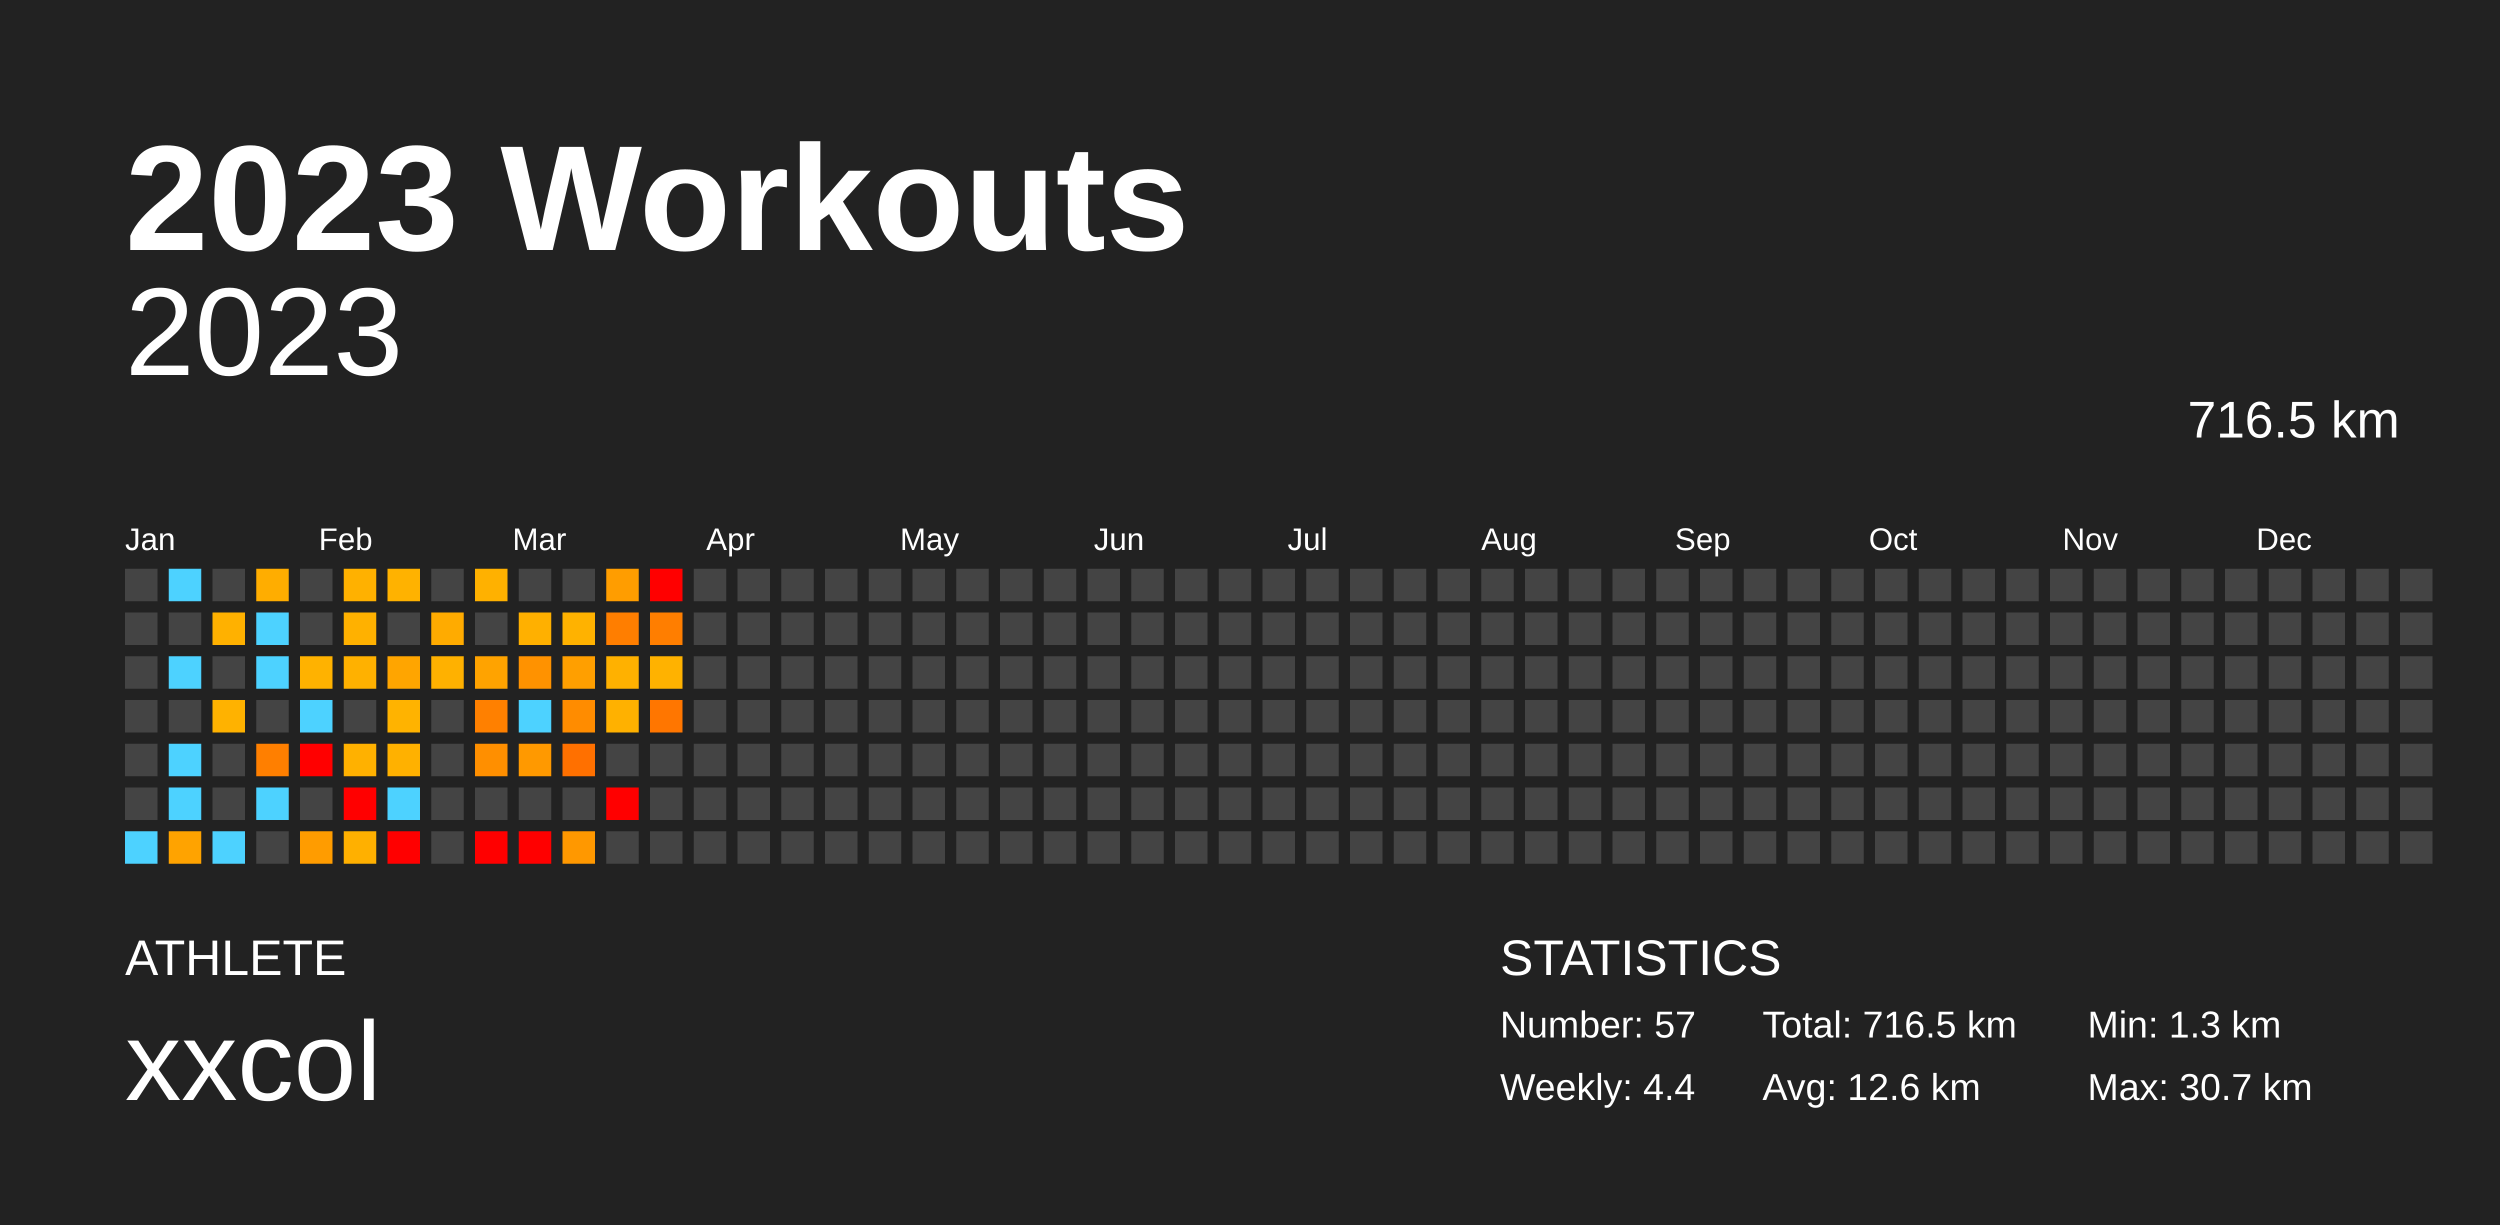
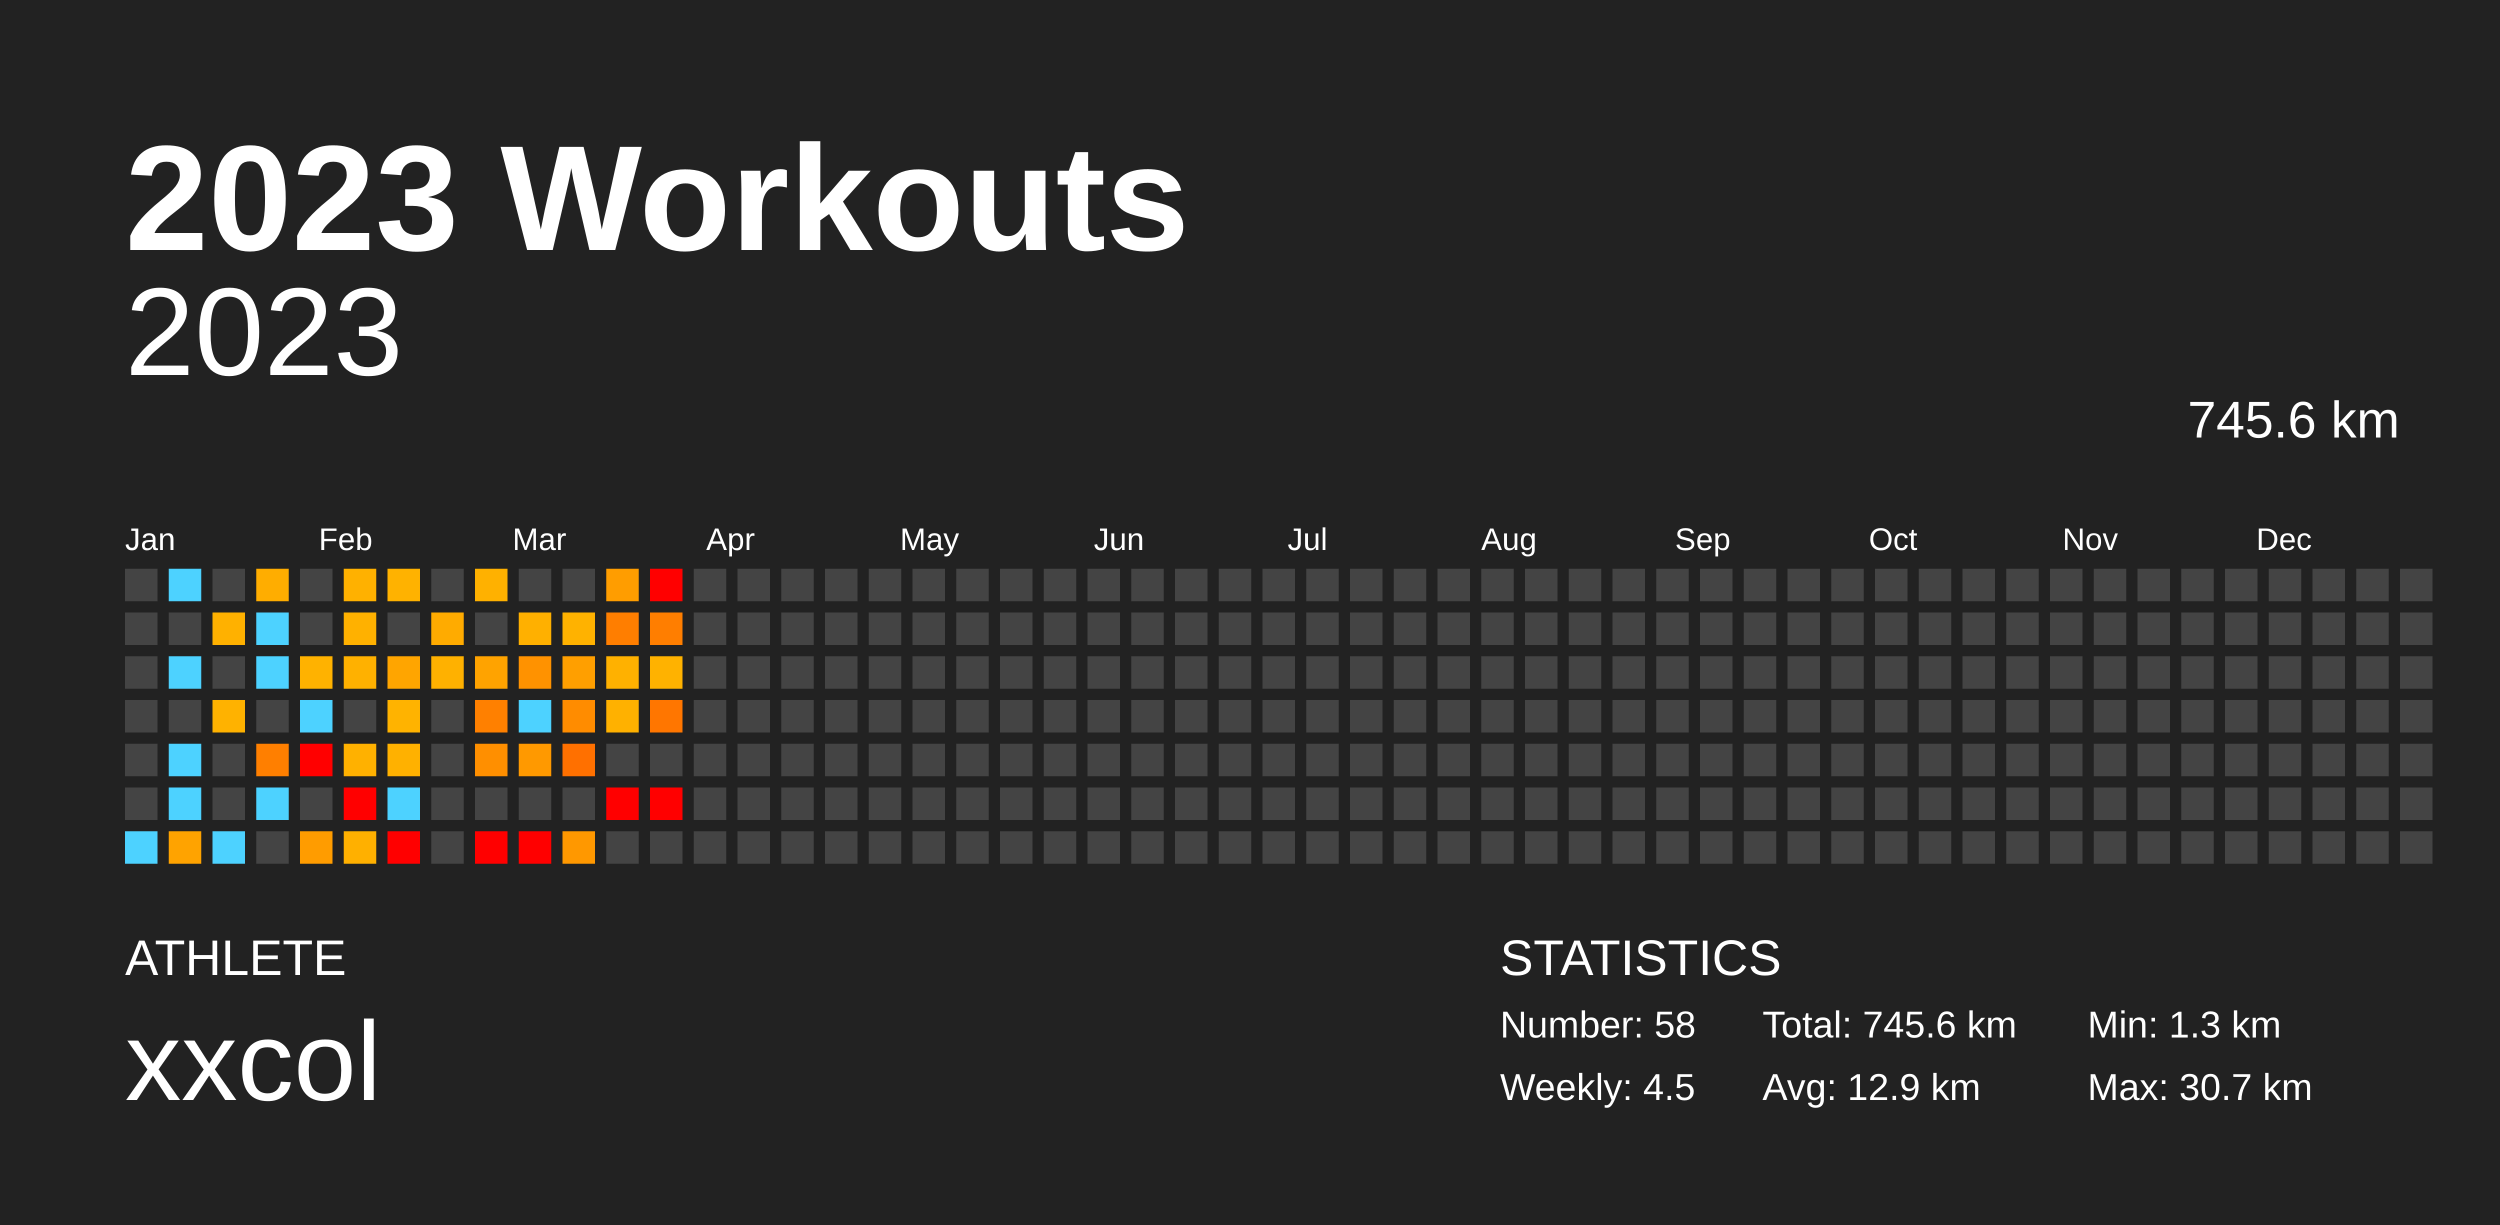
<svg xmlns="http://www.w3.org/2000/svg" baseProfile="full" height="98mm" version="1.1" viewBox="0,0,200,98" width="200mm">
  <defs />
  <rect fill="#222222" height="98" width="200" x="0" y="0" />
  <text fill="#FFFFFF" style="font-size:12px; font-family:Arial; font-weight:bold;" x="10" y="20">2023 Workouts</text>
  <text fill="#FFFFFF" style="font-size:4px; font-family:Arial" x="10" y="78">ATHLETE</text>
  <text fill="#FFFFFF" style="font-size:9px; font-family:Arial" x="10" y="88">xxcol</text>
  <text fill="#FFFFFF" style="font-size:4px; font-family:Arial" x="120" y="78">STATISTICS</text>
-   <text fill="#FFFFFF" style="font-size:3px; font-family:Arial" x="120" y="83">Number: 57</text>
-   <text fill="#FFFFFF" style="font-size:3px; font-family:Arial" x="120" y="88">Weekly: 4.4</text>
-   <text fill="#FFFFFF" style="font-size:3px; font-family:Arial" x="141" y="83">Total: 716.5 km</text>
-   <text fill="#FFFFFF" style="font-size:3px; font-family:Arial" x="141" y="88">Avg: 12.6 km</text>
+   <text fill="#FFFFFF" style="font-size:3px; font-family:Arial" x="120" y="83">Number: 58</text>
+   <text fill="#FFFFFF" style="font-size:3px; font-family:Arial" x="120" y="88">Weekly: 4.5</text>
+   <text fill="#FFFFFF" style="font-size:3px; font-family:Arial" x="141" y="83">Total: 745.6 km</text>
+   <text fill="#FFFFFF" style="font-size:3px; font-family:Arial" x="141" y="88">Avg: 12.9 km</text>
  <text fill="#FFFFFF" style="font-size:3px; font-family:Arial" x="167" y="83">Min: 1.3 km</text>
  <text fill="#FFFFFF" style="font-size:3px; font-family:Arial" x="167" y="88">Max: 30.7 km</text>
  <text alignment-baseline="hanging" fill="#FFFFFF" style="font-size:10.0px; font-family:Arial;" x="10" y="30">2023</text>
-   <text alignment-baseline="hanging" fill="#FFFFFF" style="font-size:4.125px; font-family:Arial;" x="175" y="35">716.5 km</text>
+   <text alignment-baseline="hanging" fill="#FFFFFF" style="font-size:4.125px; font-family:Arial;" x="175" y="35">745.6 km</text>
  <text fill="#FFFFFF" style="font-size:2.5px; font-family:Arial" x="10.0" y="44">Jan</text>
  <text fill="#FFFFFF" style="font-size:2.5px; font-family:Arial" x="25.5" y="44">Feb</text>
  <text fill="#FFFFFF" style="font-size:2.5px; font-family:Arial" x="41.0" y="44">Mar</text>
  <text fill="#FFFFFF" style="font-size:2.5px; font-family:Arial" x="56.5" y="44">Apr</text>
  <text fill="#FFFFFF" style="font-size:2.5px; font-family:Arial" x="72.0" y="44">May</text>
  <text fill="#FFFFFF" style="font-size:2.5px; font-family:Arial" x="87.5" y="44">Jun</text>
  <text fill="#FFFFFF" style="font-size:2.5px; font-family:Arial" x="103.0" y="44">Jul</text>
  <text fill="#FFFFFF" style="font-size:2.5px; font-family:Arial" x="118.5" y="44">Aug</text>
  <text fill="#FFFFFF" style="font-size:2.5px; font-family:Arial" x="134.0" y="44">Sep</text>
  <text fill="#FFFFFF" style="font-size:2.5px; font-family:Arial" x="149.5" y="44">Oct</text>
  <text fill="#FFFFFF" style="font-size:2.5px; font-family:Arial" x="165.0" y="44">Nov</text>
  <text fill="#FFFFFF" style="font-size:2.5px; font-family:Arial" x="180.5" y="44">Dec</text>
  <rect fill="#444444" height="2.6" width="2.6" x="10.0" y="45.5" />
  <rect fill="#444444" height="2.6" width="2.6" x="10.0" y="49.0" />
  <rect fill="#444444" height="2.6" width="2.6" x="10.0" y="52.5" />
  <rect fill="#444444" height="2.6" width="2.6" x="10.0" y="56.0" />
  <rect fill="#444444" height="2.6" width="2.6" x="10.0" y="59.5" />
  <rect fill="#444444" height="2.6" width="2.6" x="10.0" y="63.0" />
  <rect fill="#4dd2ff" height="2.6" width="2.6" x="10.0" y="66.5" />
  <rect fill="#4dd2ff" height="2.6" width="2.6" x="13.5" y="45.5" />
  <rect fill="#444444" height="2.6" width="2.6" x="13.5" y="49.0" />
  <rect fill="#4dd2ff" height="2.6" width="2.6" x="13.5" y="52.5" />
  <rect fill="#444444" height="2.6" width="2.6" x="13.5" y="56.0" />
  <rect fill="#4dd2ff" height="2.6" width="2.6" x="13.5" y="59.5" />
  <rect fill="#4dd2ff" height="2.6" width="2.6" x="13.5" y="63.0" />
  <rect fill="#ffa300" height="2.6" width="2.6" x="13.5" y="66.5" />
  <rect fill="#444444" height="2.6" width="2.6" x="17.0" y="45.5" />
  <rect fill="#ffb100" height="2.6" width="2.6" x="17.0" y="49.0" />
  <rect fill="#444444" height="2.6" width="2.6" x="17.0" y="52.5" />
  <rect fill="#ffb200" height="2.6" width="2.6" x="17.0" y="56.0" />
  <rect fill="#444444" height="2.6" width="2.6" x="17.0" y="59.5" />
  <rect fill="#444444" height="2.6" width="2.6" x="17.0" y="63.0" />
  <rect fill="#4dd2ff" height="2.6" width="2.6" x="17.0" y="66.5" />
  <rect fill="#ffad00" height="2.6" width="2.6" x="20.5" y="45.5" />
  <rect fill="#4dd2ff" height="2.6" width="2.6" x="20.5" y="49.0" />
  <rect fill="#4dd2ff" height="2.6" width="2.6" x="20.5" y="52.5" />
  <rect fill="#444444" height="2.6" width="2.6" x="20.5" y="56.0" />
  <rect fill="#ff7f00" height="2.6" width="2.6" x="20.5" y="59.5" />
  <rect fill="#4dd2ff" height="2.6" width="2.6" x="20.5" y="63.0" />
  <rect fill="#444444" height="2.6" width="2.6" x="20.5" y="66.5" />
  <rect fill="#444444" height="2.6" width="2.6" x="24.0" y="45.5" />
  <rect fill="#444444" height="2.6" width="2.6" x="24.0" y="49.0" />
  <rect fill="#ffb200" height="2.6" width="2.6" x="24.0" y="52.5" />
  <rect fill="#4dd2ff" height="2.6" width="2.6" x="24.0" y="56.0" />
  <rect fill="red" height="2.6" width="2.6" x="24.0" y="59.5" />
  <rect fill="#444444" height="2.6" width="2.6" x="24.0" y="63.0" />
  <rect fill="#ff9c00" height="2.6" width="2.6" x="24.0" y="66.5" />
  <rect fill="#ffb100" height="2.6" width="2.6" x="27.5" y="45.5" />
  <rect fill="#ffb100" height="2.6" width="2.6" x="27.5" y="49.0" />
  <rect fill="#ffb100" height="2.6" width="2.6" x="27.5" y="52.5" />
  <rect fill="#444444" height="2.6" width="2.6" x="27.5" y="56.0" />
  <rect fill="#ffb100" height="2.6" width="2.6" x="27.5" y="59.5" />
  <rect fill="red" height="2.6" width="2.6" x="27.5" y="63.0" />
  <rect fill="#ffb000" height="2.6" width="2.6" x="27.5" y="66.5" />
  <rect fill="#ffb200" height="2.6" width="2.6" x="31.0" y="45.5" />
  <rect fill="#444444" height="2.6" width="2.6" x="31.0" y="49.0" />
  <rect fill="#ffa500" height="2.6" width="2.6" x="31.0" y="52.5" />
  <rect fill="#ffb300" height="2.6" width="2.6" x="31.0" y="56.0" />
  <rect fill="#ffb100" height="2.6" width="2.6" x="31.0" y="59.5" />
  <rect fill="#4dd2ff" height="2.6" width="2.6" x="31.0" y="63.0" />
  <rect fill="red" height="2.6" width="2.6" x="31.0" y="66.5" />
  <rect fill="#444444" height="2.6" width="2.6" x="34.5" y="45.5" />
  <rect fill="#ffab00" height="2.6" width="2.6" x="34.5" y="49.0" />
  <rect fill="#ffb100" height="2.6" width="2.6" x="34.5" y="52.5" />
  <rect fill="#444444" height="2.6" width="2.6" x="34.5" y="56.0" />
  <rect fill="#444444" height="2.6" width="2.6" x="34.5" y="59.5" />
  <rect fill="#444444" height="2.6" width="2.6" x="34.5" y="63.0" />
  <rect fill="#444444" height="2.6" width="2.6" x="34.5" y="66.5" />
  <rect fill="#ffb100" height="2.6" width="2.6" x="38.0" y="45.5" />
  <rect fill="#444444" height="2.6" width="2.6" x="38.0" y="49.0" />
  <rect fill="#ffa300" height="2.6" width="2.6" x="38.0" y="52.5" />
  <rect fill="#ff8000" height="2.6" width="2.6" x="38.0" y="56.0" />
  <rect fill="#ff8f00" height="2.6" width="2.6" x="38.0" y="59.5" />
  <rect fill="#444444" height="2.6" width="2.6" x="38.0" y="63.0" />
  <rect fill="red" height="2.6" width="2.6" x="38.0" y="66.5" />
  <rect fill="#444444" height="2.6" width="2.6" x="41.5" y="45.5" />
  <rect fill="#ffb000" height="2.6" width="2.6" x="41.5" y="49.0" />
  <rect fill="#ff9200" height="2.6" width="2.6" x="41.5" y="52.5" />
  <rect fill="#4dd2ff" height="2.6" width="2.6" x="41.5" y="56.0" />
  <rect fill="#ff9900" height="2.6" width="2.6" x="41.5" y="59.5" />
  <rect fill="#444444" height="2.6" width="2.6" x="41.5" y="63.0" />
  <rect fill="red" height="2.6" width="2.6" x="41.5" y="66.5" />
  <rect fill="#444444" height="2.6" width="2.6" x="45.0" y="45.5" />
  <rect fill="#ffb200" height="2.6" width="2.6" x="45.0" y="49.0" />
  <rect fill="#ff9f00" height="2.6" width="2.6" x="45.0" y="52.5" />
  <rect fill="#ff8c00" height="2.6" width="2.6" x="45.0" y="56.0" />
  <rect fill="#ff7000" height="2.6" width="2.6" x="45.0" y="59.5" />
  <rect fill="#444444" height="2.6" width="2.6" x="45.0" y="63.0" />
  <rect fill="#ff9800" height="2.6" width="2.6" x="45.0" y="66.5" />
  <rect fill="#ff9d00" height="2.6" width="2.6" x="48.5" y="45.5" />
  <rect fill="#ff7e00" height="2.6" width="2.6" x="48.5" y="49.0" />
  <rect fill="#ffb100" height="2.6" width="2.6" x="48.5" y="52.5" />
  <rect fill="#ffb100" height="2.6" width="2.6" x="48.5" y="56.0" />
  <rect fill="#444444" height="2.6" width="2.6" x="48.5" y="59.5" />
  <rect fill="red" height="2.6" width="2.6" x="48.5" y="63.0" />
  <rect fill="#444444" height="2.6" width="2.6" x="48.5" y="66.5" />
  <rect fill="red" height="2.6" width="2.6" x="52.0" y="45.5" />
  <rect fill="#ff7e00" height="2.6" width="2.6" x="52.0" y="49.0" />
  <rect fill="#ffb200" height="2.6" width="2.6" x="52.0" y="52.5" />
  <rect fill="#ff7600" height="2.6" width="2.6" x="52.0" y="56.0" />
  <rect fill="#444444" height="2.6" width="2.6" x="52.0" y="59.5" />
-   <rect fill="#444444" height="2.6" width="2.6" x="52.0" y="63.0" />
+   <rect fill="red" height="2.6" width="2.6" x="52.0" y="63.0" />
  <rect fill="#444444" height="2.6" width="2.6" x="52.0" y="66.5" />
  <rect fill="#444444" height="2.6" width="2.6" x="55.5" y="45.5" />
  <rect fill="#444444" height="2.6" width="2.6" x="55.5" y="49.0" />
  <rect fill="#444444" height="2.6" width="2.6" x="55.5" y="52.5" />
  <rect fill="#444444" height="2.6" width="2.6" x="55.5" y="56.0" />
  <rect fill="#444444" height="2.6" width="2.6" x="55.5" y="59.5" />
  <rect fill="#444444" height="2.6" width="2.6" x="55.5" y="63.0" />
  <rect fill="#444444" height="2.6" width="2.6" x="55.5" y="66.5" />
  <rect fill="#444444" height="2.6" width="2.6" x="59.0" y="45.5" />
  <rect fill="#444444" height="2.6" width="2.6" x="59.0" y="49.0" />
  <rect fill="#444444" height="2.6" width="2.6" x="59.0" y="52.5" />
  <rect fill="#444444" height="2.6" width="2.6" x="59.0" y="56.0" />
  <rect fill="#444444" height="2.6" width="2.6" x="59.0" y="59.5" />
  <rect fill="#444444" height="2.6" width="2.6" x="59.0" y="63.0" />
  <rect fill="#444444" height="2.6" width="2.6" x="59.0" y="66.5" />
  <rect fill="#444444" height="2.6" width="2.6" x="62.5" y="45.5" />
  <rect fill="#444444" height="2.6" width="2.6" x="62.5" y="49.0" />
  <rect fill="#444444" height="2.6" width="2.6" x="62.5" y="52.5" />
  <rect fill="#444444" height="2.6" width="2.6" x="62.5" y="56.0" />
  <rect fill="#444444" height="2.6" width="2.6" x="62.5" y="59.5" />
  <rect fill="#444444" height="2.6" width="2.6" x="62.5" y="63.0" />
  <rect fill="#444444" height="2.6" width="2.6" x="62.5" y="66.5" />
  <rect fill="#444444" height="2.6" width="2.6" x="66.0" y="45.5" />
  <rect fill="#444444" height="2.6" width="2.6" x="66.0" y="49.0" />
  <rect fill="#444444" height="2.6" width="2.6" x="66.0" y="52.5" />
  <rect fill="#444444" height="2.6" width="2.6" x="66.0" y="56.0" />
  <rect fill="#444444" height="2.6" width="2.6" x="66.0" y="59.5" />
  <rect fill="#444444" height="2.6" width="2.6" x="66.0" y="63.0" />
  <rect fill="#444444" height="2.6" width="2.6" x="66.0" y="66.5" />
  <rect fill="#444444" height="2.6" width="2.6" x="69.5" y="45.5" />
  <rect fill="#444444" height="2.6" width="2.6" x="69.5" y="49.0" />
  <rect fill="#444444" height="2.6" width="2.6" x="69.5" y="52.5" />
  <rect fill="#444444" height="2.6" width="2.6" x="69.5" y="56.0" />
  <rect fill="#444444" height="2.6" width="2.6" x="69.5" y="59.5" />
  <rect fill="#444444" height="2.6" width="2.6" x="69.5" y="63.0" />
  <rect fill="#444444" height="2.6" width="2.6" x="69.5" y="66.5" />
  <rect fill="#444444" height="2.6" width="2.6" x="73.0" y="45.5" />
  <rect fill="#444444" height="2.6" width="2.6" x="73.0" y="49.0" />
  <rect fill="#444444" height="2.6" width="2.6" x="73.0" y="52.5" />
  <rect fill="#444444" height="2.6" width="2.6" x="73.0" y="56.0" />
  <rect fill="#444444" height="2.6" width="2.6" x="73.0" y="59.5" />
  <rect fill="#444444" height="2.6" width="2.6" x="73.0" y="63.0" />
  <rect fill="#444444" height="2.6" width="2.6" x="73.0" y="66.5" />
  <rect fill="#444444" height="2.6" width="2.6" x="76.5" y="45.5" />
  <rect fill="#444444" height="2.6" width="2.6" x="76.5" y="49.0" />
  <rect fill="#444444" height="2.6" width="2.6" x="76.5" y="52.5" />
  <rect fill="#444444" height="2.6" width="2.6" x="76.5" y="56.0" />
  <rect fill="#444444" height="2.6" width="2.6" x="76.5" y="59.5" />
  <rect fill="#444444" height="2.6" width="2.6" x="76.5" y="63.0" />
  <rect fill="#444444" height="2.6" width="2.6" x="76.5" y="66.5" />
  <rect fill="#444444" height="2.6" width="2.6" x="80.0" y="45.5" />
  <rect fill="#444444" height="2.6" width="2.6" x="80.0" y="49.0" />
  <rect fill="#444444" height="2.6" width="2.6" x="80.0" y="52.5" />
  <rect fill="#444444" height="2.6" width="2.6" x="80.0" y="56.0" />
  <rect fill="#444444" height="2.6" width="2.6" x="80.0" y="59.5" />
  <rect fill="#444444" height="2.6" width="2.6" x="80.0" y="63.0" />
  <rect fill="#444444" height="2.6" width="2.6" x="80.0" y="66.5" />
  <rect fill="#444444" height="2.6" width="2.6" x="83.5" y="45.5" />
  <rect fill="#444444" height="2.6" width="2.6" x="83.5" y="49.0" />
  <rect fill="#444444" height="2.6" width="2.6" x="83.5" y="52.5" />
  <rect fill="#444444" height="2.6" width="2.6" x="83.5" y="56.0" />
  <rect fill="#444444" height="2.6" width="2.6" x="83.5" y="59.5" />
  <rect fill="#444444" height="2.6" width="2.6" x="83.5" y="63.0" />
  <rect fill="#444444" height="2.6" width="2.6" x="83.5" y="66.5" />
  <rect fill="#444444" height="2.6" width="2.6" x="87.0" y="45.5" />
  <rect fill="#444444" height="2.6" width="2.6" x="87.0" y="49.0" />
  <rect fill="#444444" height="2.6" width="2.6" x="87.0" y="52.5" />
  <rect fill="#444444" height="2.6" width="2.6" x="87.0" y="56.0" />
  <rect fill="#444444" height="2.6" width="2.6" x="87.0" y="59.5" />
  <rect fill="#444444" height="2.6" width="2.6" x="87.0" y="63.0" />
  <rect fill="#444444" height="2.6" width="2.6" x="87.0" y="66.5" />
  <rect fill="#444444" height="2.6" width="2.6" x="90.5" y="45.5" />
  <rect fill="#444444" height="2.6" width="2.6" x="90.5" y="49.0" />
  <rect fill="#444444" height="2.6" width="2.6" x="90.5" y="52.5" />
  <rect fill="#444444" height="2.6" width="2.6" x="90.5" y="56.0" />
  <rect fill="#444444" height="2.6" width="2.6" x="90.5" y="59.5" />
  <rect fill="#444444" height="2.6" width="2.6" x="90.5" y="63.0" />
  <rect fill="#444444" height="2.6" width="2.6" x="90.5" y="66.5" />
  <rect fill="#444444" height="2.6" width="2.6" x="94.0" y="45.5" />
  <rect fill="#444444" height="2.6" width="2.6" x="94.0" y="49.0" />
  <rect fill="#444444" height="2.6" width="2.6" x="94.0" y="52.5" />
  <rect fill="#444444" height="2.6" width="2.6" x="94.0" y="56.0" />
  <rect fill="#444444" height="2.6" width="2.6" x="94.0" y="59.5" />
  <rect fill="#444444" height="2.6" width="2.6" x="94.0" y="63.0" />
  <rect fill="#444444" height="2.6" width="2.6" x="94.0" y="66.5" />
  <rect fill="#444444" height="2.6" width="2.6" x="97.5" y="45.5" />
  <rect fill="#444444" height="2.6" width="2.6" x="97.5" y="49.0" />
  <rect fill="#444444" height="2.6" width="2.6" x="97.5" y="52.5" />
  <rect fill="#444444" height="2.6" width="2.6" x="97.5" y="56.0" />
  <rect fill="#444444" height="2.6" width="2.6" x="97.5" y="59.5" />
  <rect fill="#444444" height="2.6" width="2.6" x="97.5" y="63.0" />
  <rect fill="#444444" height="2.6" width="2.6" x="97.5" y="66.5" />
  <rect fill="#444444" height="2.6" width="2.6" x="101.0" y="45.5" />
  <rect fill="#444444" height="2.6" width="2.6" x="101.0" y="49.0" />
  <rect fill="#444444" height="2.6" width="2.6" x="101.0" y="52.5" />
  <rect fill="#444444" height="2.6" width="2.6" x="101.0" y="56.0" />
  <rect fill="#444444" height="2.6" width="2.6" x="101.0" y="59.5" />
  <rect fill="#444444" height="2.6" width="2.6" x="101.0" y="63.0" />
  <rect fill="#444444" height="2.6" width="2.6" x="101.0" y="66.5" />
  <rect fill="#444444" height="2.6" width="2.6" x="104.5" y="45.5" />
  <rect fill="#444444" height="2.6" width="2.6" x="104.5" y="49.0" />
  <rect fill="#444444" height="2.6" width="2.6" x="104.5" y="52.5" />
  <rect fill="#444444" height="2.6" width="2.6" x="104.5" y="56.0" />
  <rect fill="#444444" height="2.6" width="2.6" x="104.5" y="59.5" />
  <rect fill="#444444" height="2.6" width="2.6" x="104.5" y="63.0" />
  <rect fill="#444444" height="2.6" width="2.6" x="104.5" y="66.5" />
  <rect fill="#444444" height="2.6" width="2.6" x="108.0" y="45.5" />
  <rect fill="#444444" height="2.6" width="2.6" x="108.0" y="49.0" />
  <rect fill="#444444" height="2.6" width="2.6" x="108.0" y="52.5" />
  <rect fill="#444444" height="2.6" width="2.6" x="108.0" y="56.0" />
  <rect fill="#444444" height="2.6" width="2.6" x="108.0" y="59.5" />
  <rect fill="#444444" height="2.6" width="2.6" x="108.0" y="63.0" />
  <rect fill="#444444" height="2.6" width="2.6" x="108.0" y="66.5" />
  <rect fill="#444444" height="2.6" width="2.6" x="111.5" y="45.5" />
  <rect fill="#444444" height="2.6" width="2.6" x="111.5" y="49.0" />
  <rect fill="#444444" height="2.6" width="2.6" x="111.5" y="52.5" />
  <rect fill="#444444" height="2.6" width="2.6" x="111.5" y="56.0" />
  <rect fill="#444444" height="2.6" width="2.6" x="111.5" y="59.5" />
  <rect fill="#444444" height="2.6" width="2.6" x="111.5" y="63.0" />
  <rect fill="#444444" height="2.6" width="2.6" x="111.5" y="66.5" />
  <rect fill="#444444" height="2.6" width="2.6" x="115.0" y="45.5" />
  <rect fill="#444444" height="2.6" width="2.6" x="115.0" y="49.0" />
  <rect fill="#444444" height="2.6" width="2.6" x="115.0" y="52.5" />
  <rect fill="#444444" height="2.6" width="2.6" x="115.0" y="56.0" />
  <rect fill="#444444" height="2.6" width="2.6" x="115.0" y="59.5" />
  <rect fill="#444444" height="2.6" width="2.6" x="115.0" y="63.0" />
  <rect fill="#444444" height="2.6" width="2.6" x="115.0" y="66.5" />
  <rect fill="#444444" height="2.6" width="2.6" x="118.5" y="45.5" />
  <rect fill="#444444" height="2.6" width="2.6" x="118.5" y="49.0" />
  <rect fill="#444444" height="2.6" width="2.6" x="118.5" y="52.5" />
  <rect fill="#444444" height="2.6" width="2.6" x="118.5" y="56.0" />
  <rect fill="#444444" height="2.6" width="2.6" x="118.5" y="59.5" />
  <rect fill="#444444" height="2.6" width="2.6" x="118.5" y="63.0" />
  <rect fill="#444444" height="2.6" width="2.6" x="118.5" y="66.5" />
  <rect fill="#444444" height="2.6" width="2.6" x="122.0" y="45.5" />
  <rect fill="#444444" height="2.6" width="2.6" x="122.0" y="49.0" />
  <rect fill="#444444" height="2.6" width="2.6" x="122.0" y="52.5" />
  <rect fill="#444444" height="2.6" width="2.6" x="122.0" y="56.0" />
  <rect fill="#444444" height="2.6" width="2.6" x="122.0" y="59.5" />
  <rect fill="#444444" height="2.6" width="2.6" x="122.0" y="63.0" />
  <rect fill="#444444" height="2.6" width="2.6" x="122.0" y="66.5" />
  <rect fill="#444444" height="2.6" width="2.6" x="125.5" y="45.5" />
  <rect fill="#444444" height="2.6" width="2.6" x="125.5" y="49.0" />
  <rect fill="#444444" height="2.6" width="2.6" x="125.5" y="52.5" />
  <rect fill="#444444" height="2.6" width="2.6" x="125.5" y="56.0" />
  <rect fill="#444444" height="2.6" width="2.6" x="125.5" y="59.5" />
  <rect fill="#444444" height="2.6" width="2.6" x="125.5" y="63.0" />
  <rect fill="#444444" height="2.6" width="2.6" x="125.5" y="66.5" />
  <rect fill="#444444" height="2.6" width="2.6" x="129.0" y="45.5" />
  <rect fill="#444444" height="2.6" width="2.6" x="129.0" y="49.0" />
  <rect fill="#444444" height="2.6" width="2.6" x="129.0" y="52.5" />
  <rect fill="#444444" height="2.6" width="2.6" x="129.0" y="56.0" />
  <rect fill="#444444" height="2.6" width="2.6" x="129.0" y="59.5" />
  <rect fill="#444444" height="2.6" width="2.6" x="129.0" y="63.0" />
  <rect fill="#444444" height="2.6" width="2.6" x="129.0" y="66.5" />
  <rect fill="#444444" height="2.6" width="2.6" x="132.5" y="45.5" />
  <rect fill="#444444" height="2.6" width="2.6" x="132.5" y="49.0" />
  <rect fill="#444444" height="2.6" width="2.6" x="132.5" y="52.5" />
  <rect fill="#444444" height="2.6" width="2.6" x="132.5" y="56.0" />
  <rect fill="#444444" height="2.6" width="2.6" x="132.5" y="59.5" />
  <rect fill="#444444" height="2.6" width="2.6" x="132.5" y="63.0" />
  <rect fill="#444444" height="2.6" width="2.6" x="132.5" y="66.5" />
  <rect fill="#444444" height="2.6" width="2.6" x="136.0" y="45.5" />
  <rect fill="#444444" height="2.6" width="2.6" x="136.0" y="49.0" />
  <rect fill="#444444" height="2.6" width="2.6" x="136.0" y="52.5" />
  <rect fill="#444444" height="2.6" width="2.6" x="136.0" y="56.0" />
  <rect fill="#444444" height="2.6" width="2.6" x="136.0" y="59.5" />
  <rect fill="#444444" height="2.6" width="2.6" x="136.0" y="63.0" />
  <rect fill="#444444" height="2.6" width="2.6" x="136.0" y="66.5" />
  <rect fill="#444444" height="2.6" width="2.6" x="139.5" y="45.5" />
  <rect fill="#444444" height="2.6" width="2.6" x="139.5" y="49.0" />
  <rect fill="#444444" height="2.6" width="2.6" x="139.5" y="52.5" />
  <rect fill="#444444" height="2.6" width="2.6" x="139.5" y="56.0" />
  <rect fill="#444444" height="2.6" width="2.6" x="139.5" y="59.5" />
  <rect fill="#444444" height="2.6" width="2.6" x="139.5" y="63.0" />
  <rect fill="#444444" height="2.6" width="2.6" x="139.5" y="66.5" />
  <rect fill="#444444" height="2.6" width="2.6" x="143.0" y="45.5" />
  <rect fill="#444444" height="2.6" width="2.6" x="143.0" y="49.0" />
  <rect fill="#444444" height="2.6" width="2.6" x="143.0" y="52.5" />
  <rect fill="#444444" height="2.6" width="2.6" x="143.0" y="56.0" />
  <rect fill="#444444" height="2.6" width="2.6" x="143.0" y="59.5" />
  <rect fill="#444444" height="2.6" width="2.6" x="143.0" y="63.0" />
  <rect fill="#444444" height="2.6" width="2.6" x="143.0" y="66.5" />
  <rect fill="#444444" height="2.6" width="2.6" x="146.5" y="45.5" />
  <rect fill="#444444" height="2.6" width="2.6" x="146.5" y="49.0" />
  <rect fill="#444444" height="2.6" width="2.6" x="146.5" y="52.5" />
  <rect fill="#444444" height="2.6" width="2.6" x="146.5" y="56.0" />
  <rect fill="#444444" height="2.6" width="2.6" x="146.5" y="59.5" />
  <rect fill="#444444" height="2.6" width="2.6" x="146.5" y="63.0" />
  <rect fill="#444444" height="2.6" width="2.6" x="146.5" y="66.5" />
  <rect fill="#444444" height="2.6" width="2.6" x="150.0" y="45.5" />
  <rect fill="#444444" height="2.6" width="2.6" x="150.0" y="49.0" />
  <rect fill="#444444" height="2.6" width="2.6" x="150.0" y="52.5" />
  <rect fill="#444444" height="2.6" width="2.6" x="150.0" y="56.0" />
  <rect fill="#444444" height="2.6" width="2.6" x="150.0" y="59.5" />
  <rect fill="#444444" height="2.6" width="2.6" x="150.0" y="63.0" />
  <rect fill="#444444" height="2.6" width="2.6" x="150.0" y="66.5" />
  <rect fill="#444444" height="2.6" width="2.6" x="153.5" y="45.5" />
  <rect fill="#444444" height="2.6" width="2.6" x="153.5" y="49.0" />
  <rect fill="#444444" height="2.6" width="2.6" x="153.5" y="52.5" />
  <rect fill="#444444" height="2.6" width="2.6" x="153.5" y="56.0" />
  <rect fill="#444444" height="2.6" width="2.6" x="153.5" y="59.5" />
  <rect fill="#444444" height="2.6" width="2.6" x="153.5" y="63.0" />
  <rect fill="#444444" height="2.6" width="2.6" x="153.5" y="66.5" />
  <rect fill="#444444" height="2.6" width="2.6" x="157.0" y="45.5" />
  <rect fill="#444444" height="2.6" width="2.6" x="157.0" y="49.0" />
  <rect fill="#444444" height="2.6" width="2.6" x="157.0" y="52.5" />
  <rect fill="#444444" height="2.6" width="2.6" x="157.0" y="56.0" />
  <rect fill="#444444" height="2.6" width="2.6" x="157.0" y="59.5" />
  <rect fill="#444444" height="2.6" width="2.6" x="157.0" y="63.0" />
  <rect fill="#444444" height="2.6" width="2.6" x="157.0" y="66.5" />
  <rect fill="#444444" height="2.6" width="2.6" x="160.5" y="45.5" />
  <rect fill="#444444" height="2.6" width="2.6" x="160.5" y="49.0" />
  <rect fill="#444444" height="2.6" width="2.6" x="160.5" y="52.5" />
  <rect fill="#444444" height="2.6" width="2.6" x="160.5" y="56.0" />
  <rect fill="#444444" height="2.6" width="2.6" x="160.5" y="59.5" />
  <rect fill="#444444" height="2.6" width="2.6" x="160.5" y="63.0" />
  <rect fill="#444444" height="2.6" width="2.6" x="160.5" y="66.5" />
  <rect fill="#444444" height="2.6" width="2.6" x="164.0" y="45.5" />
  <rect fill="#444444" height="2.6" width="2.6" x="164.0" y="49.0" />
  <rect fill="#444444" height="2.6" width="2.6" x="164.0" y="52.5" />
  <rect fill="#444444" height="2.6" width="2.6" x="164.0" y="56.0" />
  <rect fill="#444444" height="2.6" width="2.6" x="164.0" y="59.5" />
  <rect fill="#444444" height="2.6" width="2.6" x="164.0" y="63.0" />
  <rect fill="#444444" height="2.6" width="2.6" x="164.0" y="66.5" />
  <rect fill="#444444" height="2.6" width="2.6" x="167.5" y="45.5" />
  <rect fill="#444444" height="2.6" width="2.6" x="167.5" y="49.0" />
  <rect fill="#444444" height="2.6" width="2.6" x="167.5" y="52.5" />
  <rect fill="#444444" height="2.6" width="2.6" x="167.5" y="56.0" />
  <rect fill="#444444" height="2.6" width="2.6" x="167.5" y="59.5" />
  <rect fill="#444444" height="2.6" width="2.6" x="167.5" y="63.0" />
  <rect fill="#444444" height="2.6" width="2.6" x="167.5" y="66.5" />
  <rect fill="#444444" height="2.6" width="2.6" x="171.0" y="45.5" />
  <rect fill="#444444" height="2.6" width="2.6" x="171.0" y="49.0" />
  <rect fill="#444444" height="2.6" width="2.6" x="171.0" y="52.5" />
  <rect fill="#444444" height="2.6" width="2.6" x="171.0" y="56.0" />
  <rect fill="#444444" height="2.6" width="2.6" x="171.0" y="59.5" />
  <rect fill="#444444" height="2.6" width="2.6" x="171.0" y="63.0" />
  <rect fill="#444444" height="2.6" width="2.6" x="171.0" y="66.5" />
  <rect fill="#444444" height="2.6" width="2.6" x="174.5" y="45.5" />
  <rect fill="#444444" height="2.6" width="2.6" x="174.5" y="49.0" />
  <rect fill="#444444" height="2.6" width="2.6" x="174.5" y="52.5" />
  <rect fill="#444444" height="2.6" width="2.6" x="174.5" y="56.0" />
  <rect fill="#444444" height="2.6" width="2.6" x="174.5" y="59.5" />
  <rect fill="#444444" height="2.6" width="2.6" x="174.5" y="63.0" />
  <rect fill="#444444" height="2.6" width="2.6" x="174.5" y="66.5" />
  <rect fill="#444444" height="2.6" width="2.6" x="178.0" y="45.5" />
  <rect fill="#444444" height="2.6" width="2.6" x="178.0" y="49.0" />
  <rect fill="#444444" height="2.6" width="2.6" x="178.0" y="52.5" />
  <rect fill="#444444" height="2.6" width="2.6" x="178.0" y="56.0" />
  <rect fill="#444444" height="2.6" width="2.6" x="178.0" y="59.5" />
  <rect fill="#444444" height="2.6" width="2.6" x="178.0" y="63.0" />
  <rect fill="#444444" height="2.6" width="2.6" x="178.0" y="66.5" />
  <rect fill="#444444" height="2.6" width="2.6" x="181.5" y="45.5" />
  <rect fill="#444444" height="2.6" width="2.6" x="181.5" y="49.0" />
  <rect fill="#444444" height="2.6" width="2.6" x="181.5" y="52.5" />
  <rect fill="#444444" height="2.6" width="2.6" x="181.5" y="56.0" />
  <rect fill="#444444" height="2.6" width="2.6" x="181.5" y="59.5" />
  <rect fill="#444444" height="2.6" width="2.6" x="181.5" y="63.0" />
  <rect fill="#444444" height="2.6" width="2.6" x="181.5" y="66.5" />
  <rect fill="#444444" height="2.6" width="2.6" x="185.0" y="45.5" />
  <rect fill="#444444" height="2.6" width="2.6" x="185.0" y="49.0" />
  <rect fill="#444444" height="2.6" width="2.6" x="185.0" y="52.5" />
  <rect fill="#444444" height="2.6" width="2.6" x="185.0" y="56.0" />
  <rect fill="#444444" height="2.6" width="2.6" x="185.0" y="59.5" />
  <rect fill="#444444" height="2.6" width="2.6" x="185.0" y="63.0" />
  <rect fill="#444444" height="2.6" width="2.6" x="185.0" y="66.5" />
  <rect fill="#444444" height="2.6" width="2.6" x="188.5" y="45.5" />
  <rect fill="#444444" height="2.6" width="2.6" x="188.5" y="49.0" />
  <rect fill="#444444" height="2.6" width="2.6" x="188.5" y="52.5" />
  <rect fill="#444444" height="2.6" width="2.6" x="188.5" y="56.0" />
  <rect fill="#444444" height="2.6" width="2.6" x="188.5" y="59.5" />
  <rect fill="#444444" height="2.6" width="2.6" x="188.5" y="63.0" />
  <rect fill="#444444" height="2.6" width="2.6" x="188.5" y="66.5" />
  <rect fill="#444444" height="2.6" width="2.6" x="192.0" y="45.5" />
  <rect fill="#444444" height="2.6" width="2.6" x="192.0" y="49.0" />
  <rect fill="#444444" height="2.6" width="2.6" x="192.0" y="52.5" />
  <rect fill="#444444" height="2.6" width="2.6" x="192.0" y="56.0" />
  <rect fill="#444444" height="2.6" width="2.6" x="192.0" y="59.5" />
  <rect fill="#444444" height="2.6" width="2.6" x="192.0" y="63.0" />
  <rect fill="#444444" height="2.6" width="2.6" x="192.0" y="66.5" />
</svg>
